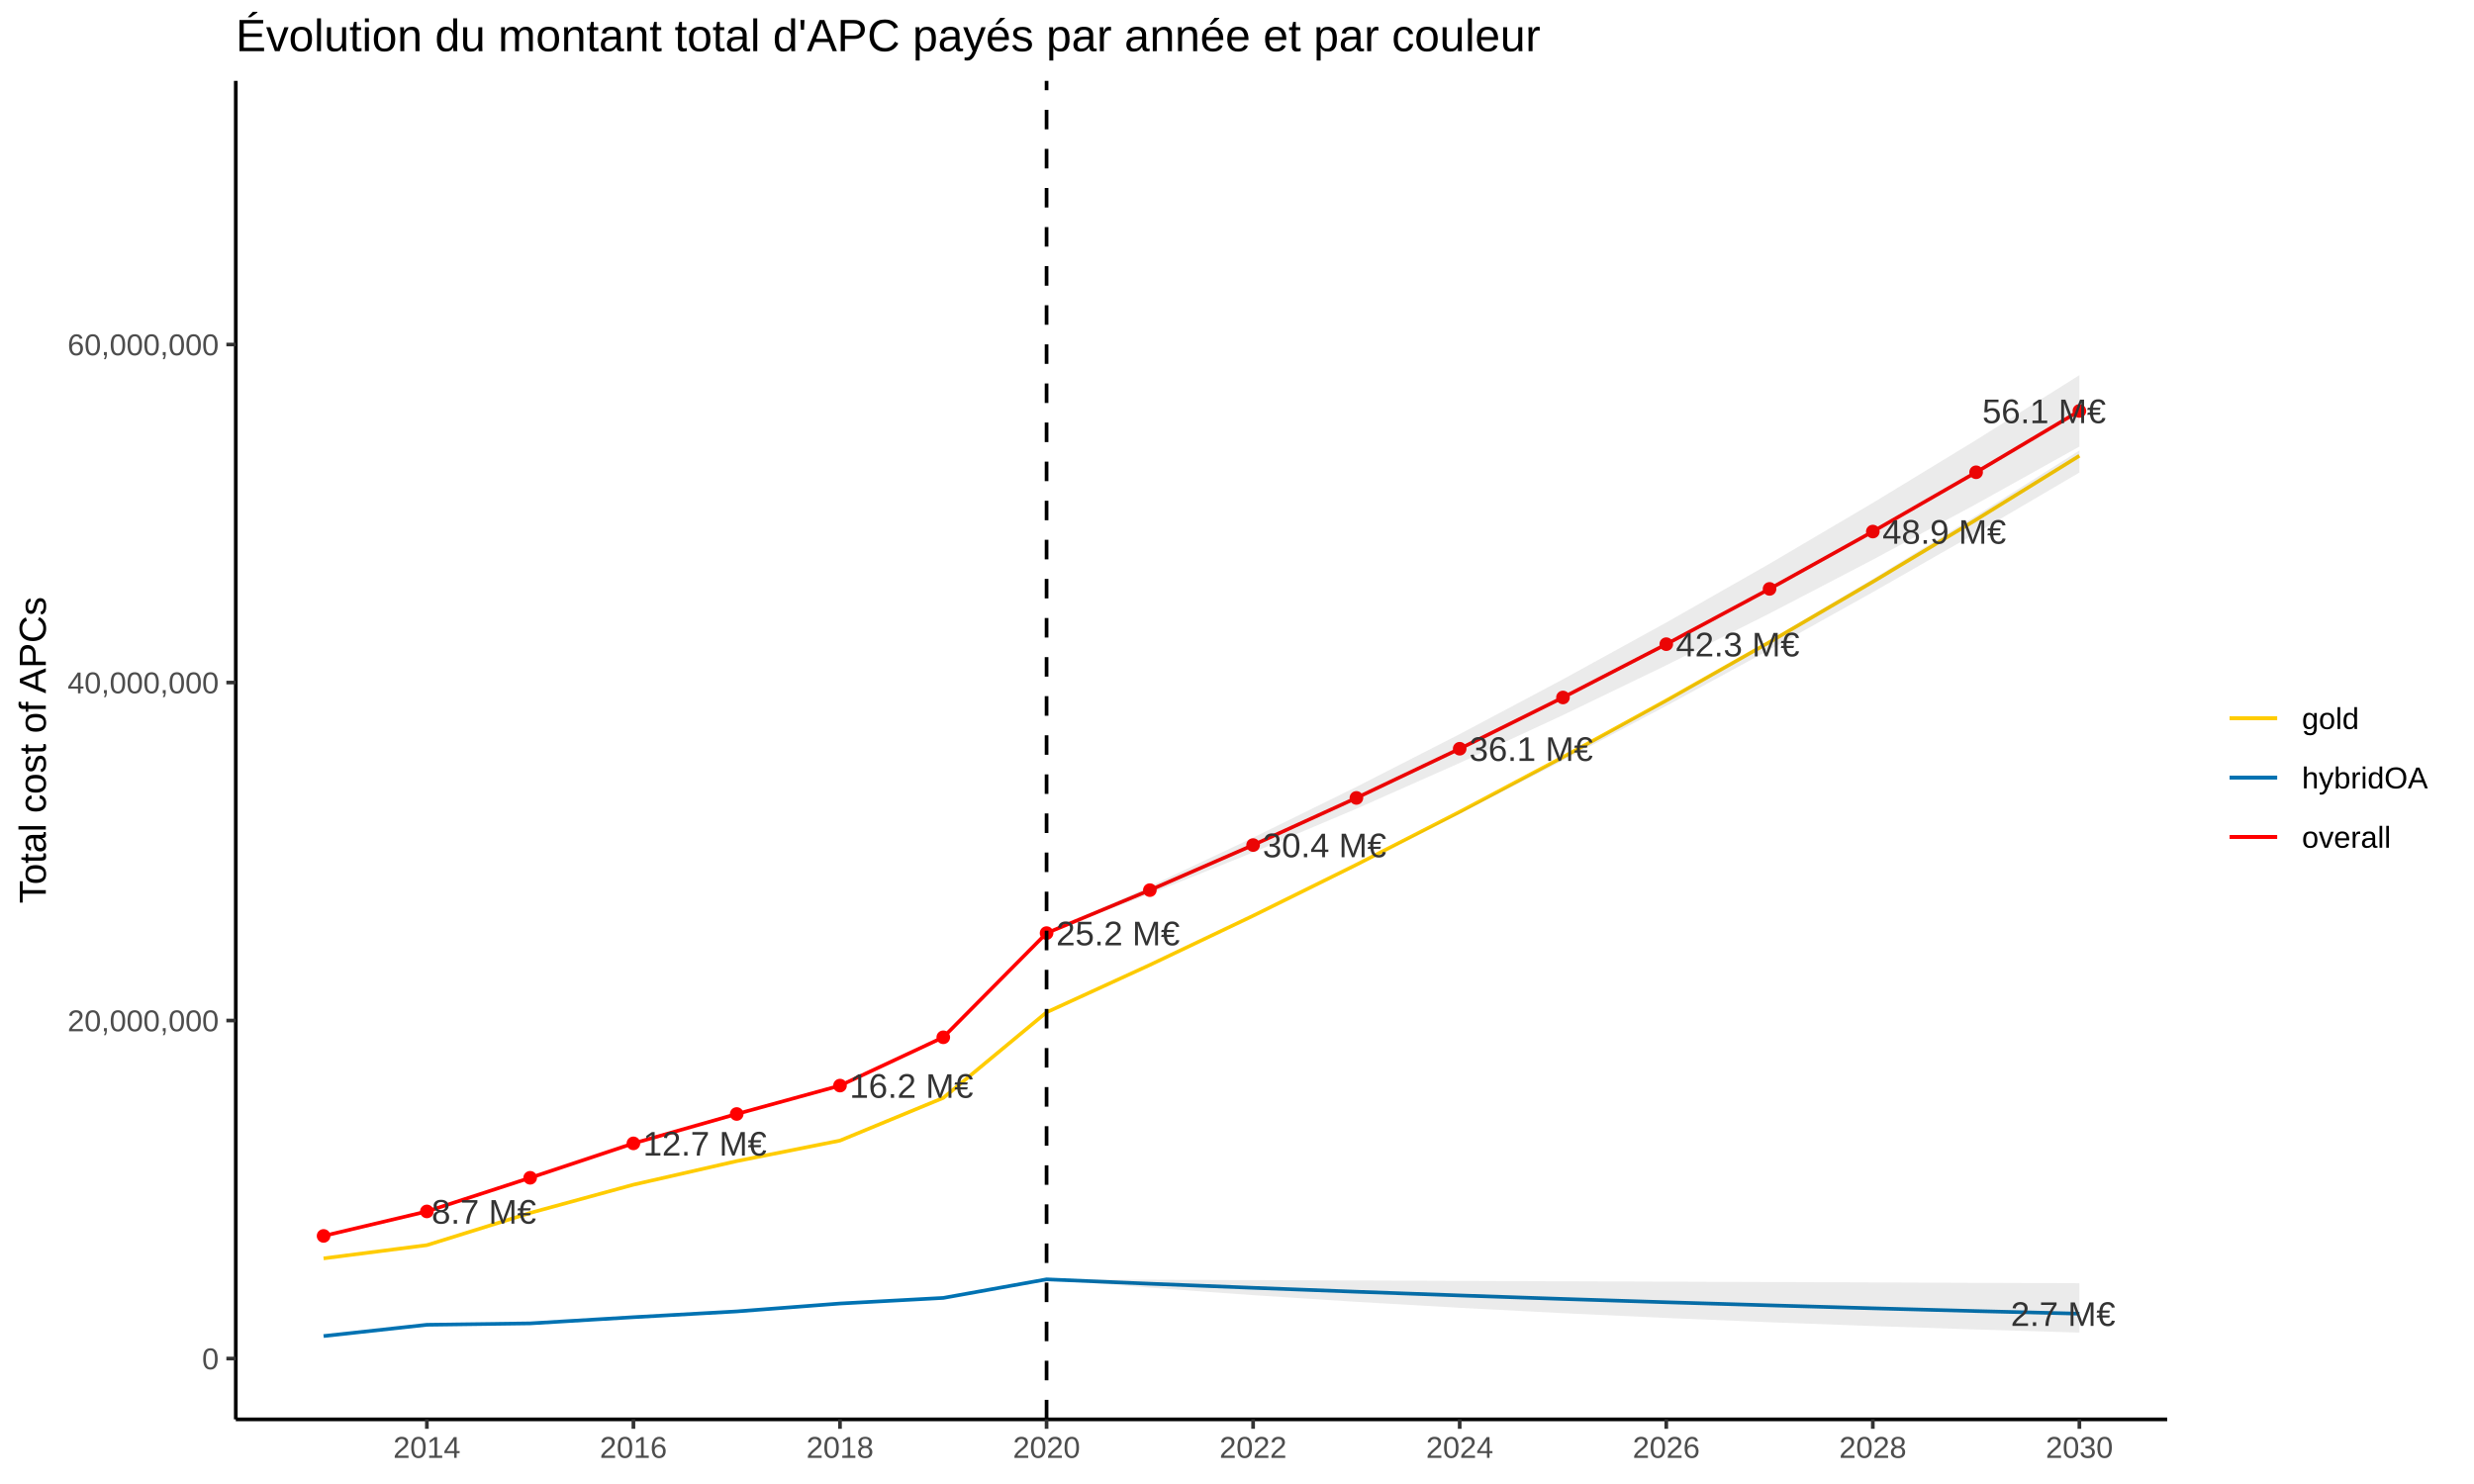
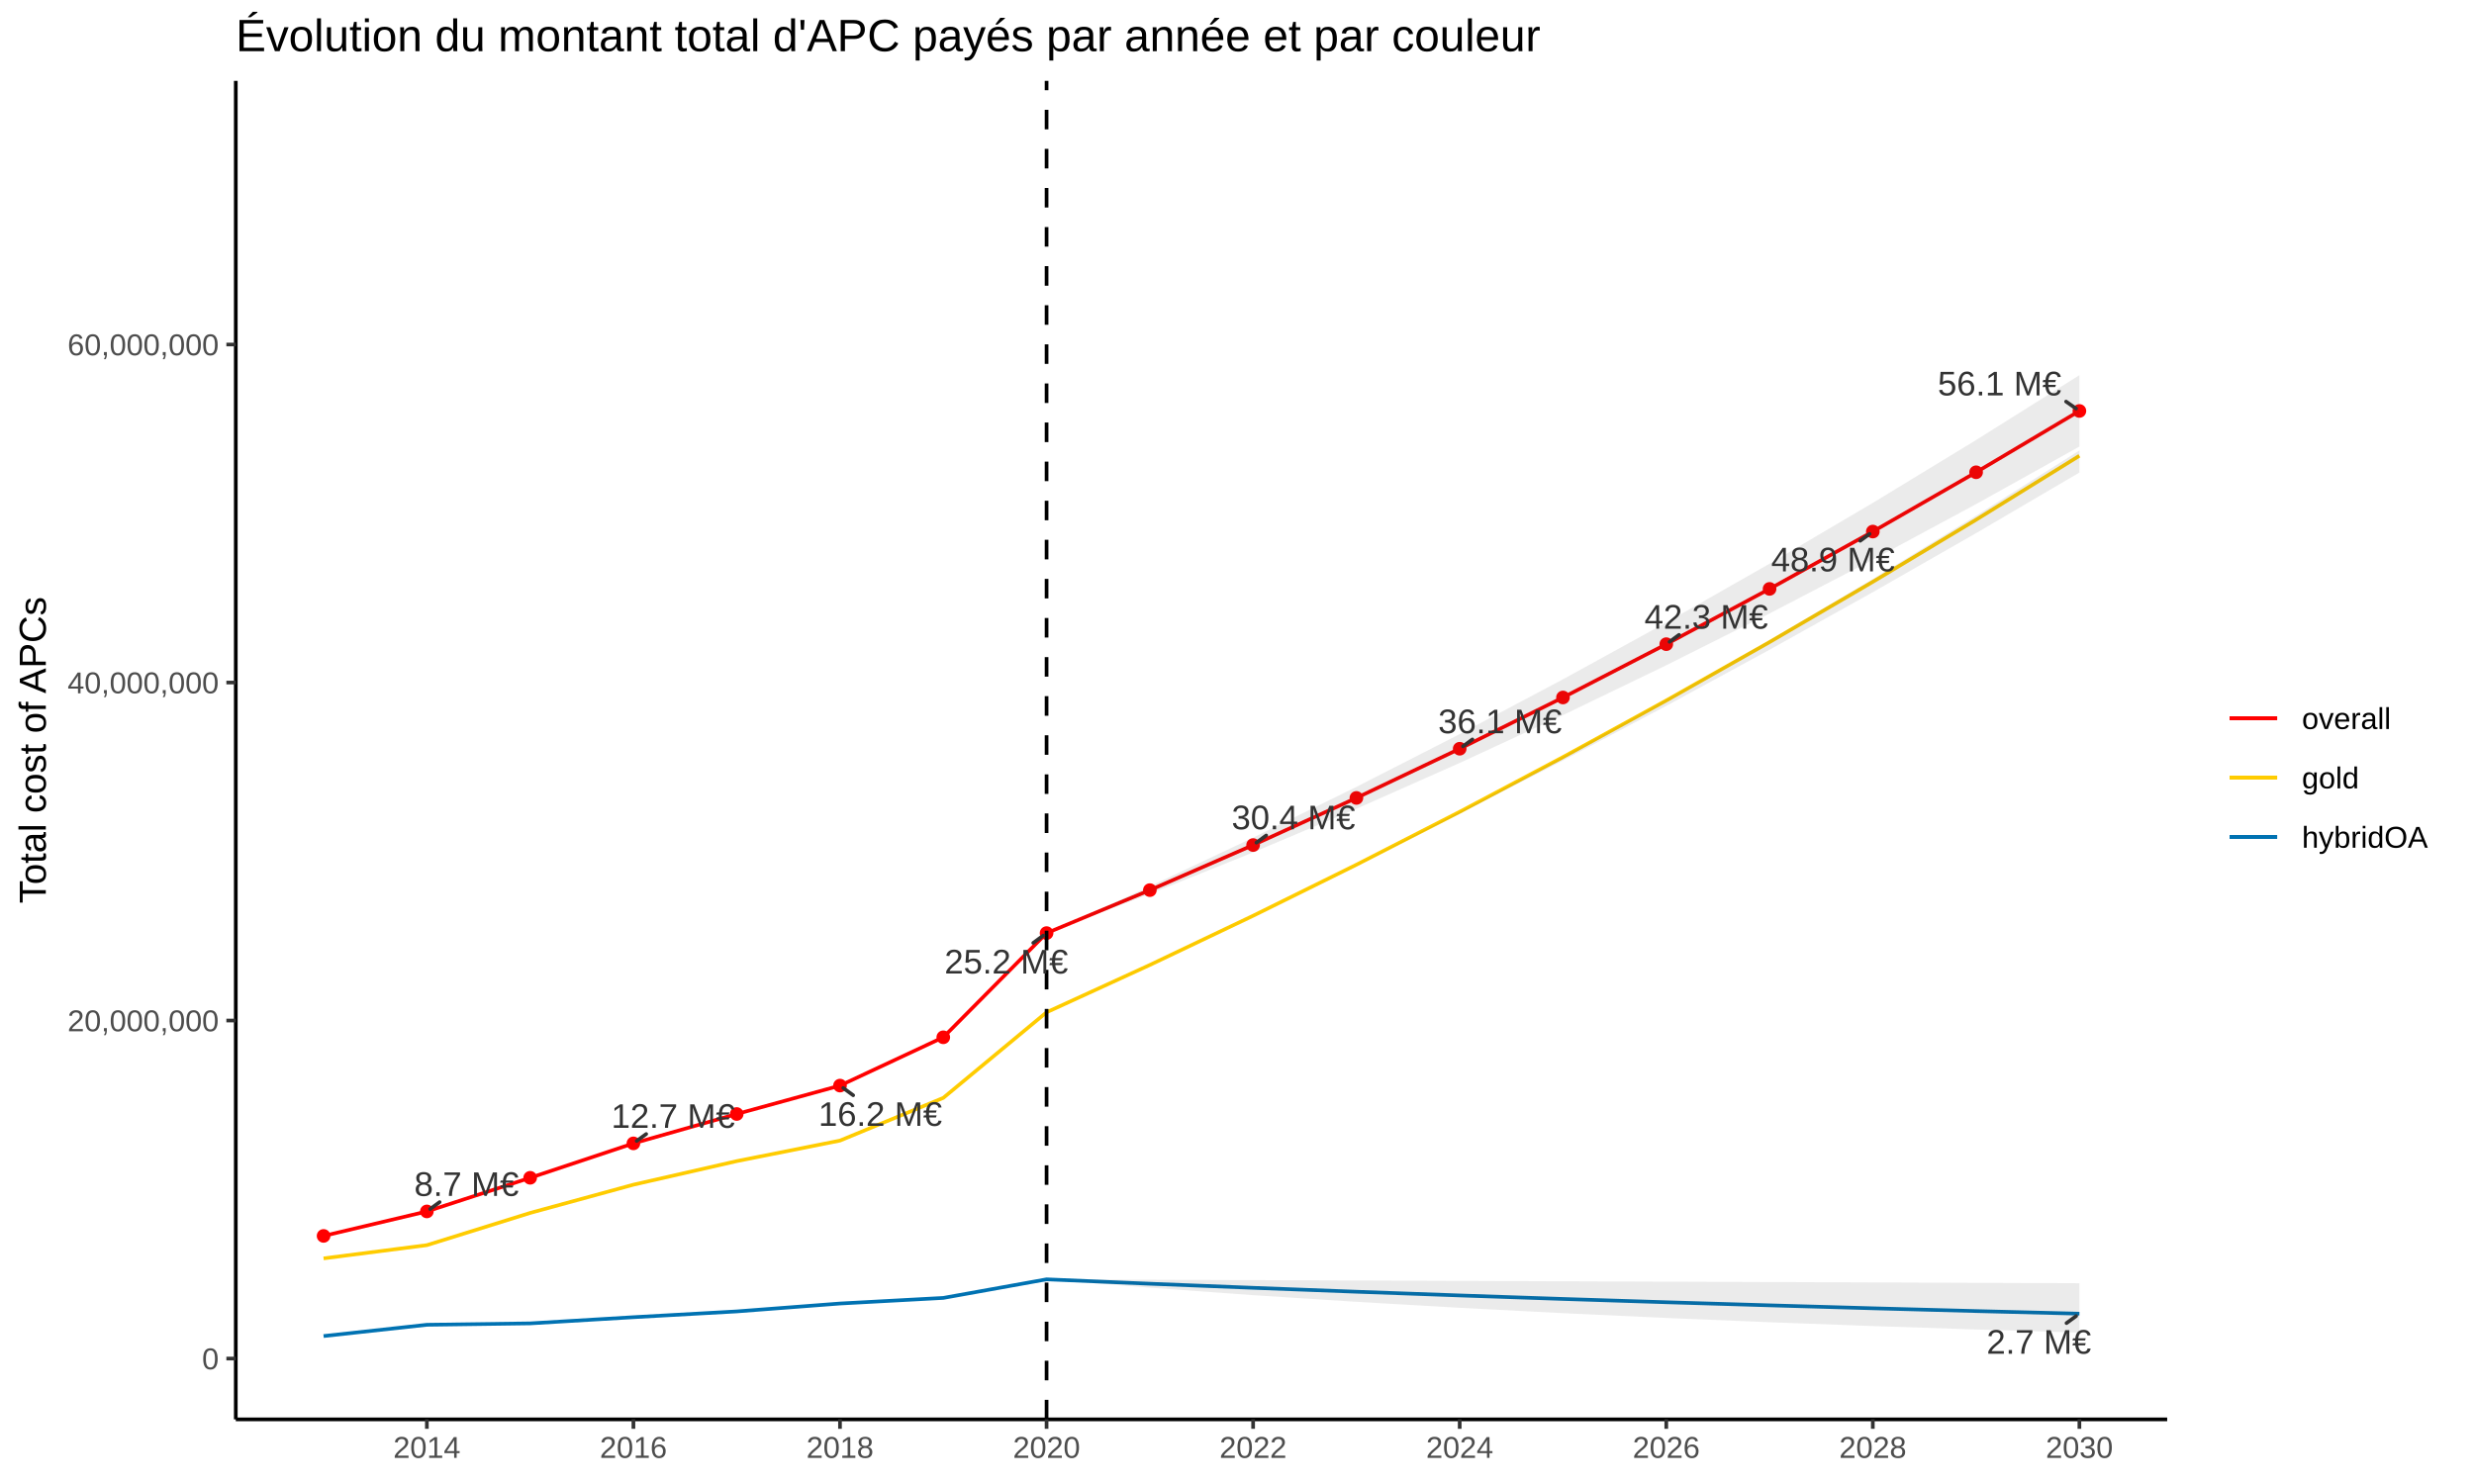
<svg xmlns="http://www.w3.org/2000/svg" class="svglite" width="720.00pt" height="432.00pt" viewBox="0 0 720.00 432.00">
  <defs>
    <style type="text/css">
    .svglite line, .svglite polyline, .svglite polygon, .svglite path, .svglite rect, .svglite circle {
      fill: none;
      stroke: #000000;
      stroke-linecap: round;
      stroke-linejoin: round;
      stroke-miterlimit: 10.00;
    }
    .svglite text {
      white-space: pre;
    }
  </style>
  </defs>
  <rect width="100%" height="100%" style="stroke: none; fill: #FFFFFF;" />
  <defs>
    <clipPath id="cpMC4wMHw3MjAuMDB8MC4wMHw0MzIuMDA=">
      <rect x="0.00" y="0.00" width="720.00" height="432.00" />
    </clipPath>
  </defs>
  <g clip-path="url(#cpMC4wMHw3MjAuMDB8MC4wMHw0MzIuMDA=)">
    <rect x="0" y="0" width="720.00" height="432.00" style="stroke-width: 1.07; stroke: #FFFFFF; fill: #FFFFFF;" />
  </g>
  <defs>
    <clipPath id="cpNjguNjJ8NjMwLjcxfDIzLjU0fDQxMy4xOQ==">
      <rect x="68.62" y="23.54" width="562.09" height="389.64" />
    </clipPath>
  </defs>
  <g clip-path="url(#cpNjguNjJ8NjMwLjcxfDIzLjU0fDQxMy4xOQ==)">
    <rect x="68.62" y="23.54" width="562.09" height="389.64" style="stroke-width: 1.07; stroke: none; fill: #FFFFFF;" />
    <polyline points="94.17,366.32 124.23,362.47 154.29,353.09 184.34,344.87 214.40,338.01 244.46,332.03 274.52,319.60 304.58,294.68 334.64,280.90 364.69,266.58 394.75,251.72 424.81,236.32 454.87,220.39 484.93,203.91 514.99,186.91 545.04,169.37 575.10,151.29 605.16,132.68 " style="stroke-width: 1.07; stroke: #FFCC00; stroke-linecap: butt;" />
    <polyline points="94.17,388.93 124.23,385.65 154.29,385.24 184.34,383.44 214.40,381.76 244.46,379.46 274.52,377.83 304.58,372.42 334.64,373.70 364.69,374.89 394.75,376.03 424.81,377.11 454.87,378.13 484.93,379.09 514.99,379.99 545.04,380.85 575.10,381.66 605.16,382.42 " style="stroke-width: 1.07; stroke: #0072B2; stroke-linecap: butt;" />
    <polyline points="94.17,359.78 124.23,352.65 154.29,342.86 184.34,332.84 214.40,324.29 244.46,316.02 274.52,301.96 304.58,271.63 334.64,259.12 364.69,246.00 394.75,232.28 424.81,217.96 454.87,203.04 484.93,187.52 514.99,171.43 545.04,154.74 575.10,137.48 605.16,119.63 " style="stroke-width: 1.07; stroke: #FF0000; stroke-linecap: butt;" />
    <circle cx="94.17" cy="359.78" r="1.63" style="stroke-width: 0.71; stroke: #FF0000; fill: #FF0000;" />
    <circle cx="124.23" cy="352.65" r="1.63" style="stroke-width: 0.71; stroke: #FF0000; fill: #FF0000;" />
    <circle cx="154.29" cy="342.86" r="1.63" style="stroke-width: 0.71; stroke: #FF0000; fill: #FF0000;" />
    <circle cx="184.34" cy="332.84" r="1.63" style="stroke-width: 0.71; stroke: #FF0000; fill: #FF0000;" />
    <circle cx="214.40" cy="324.29" r="1.63" style="stroke-width: 0.71; stroke: #FF0000; fill: #FF0000;" />
    <circle cx="244.46" cy="316.02" r="1.63" style="stroke-width: 0.71; stroke: #FF0000; fill: #FF0000;" />
    <circle cx="274.52" cy="301.96" r="1.63" style="stroke-width: 0.71; stroke: #FF0000; fill: #FF0000;" />
    <circle cx="304.58" cy="271.63" r="1.63" style="stroke-width: 0.71; stroke: #FF0000; fill: #FF0000;" />
    <circle cx="334.64" cy="259.12" r="1.63" style="stroke-width: 0.71; stroke: #FF0000; fill: #FF0000;" />
    <circle cx="364.69" cy="246.00" r="1.63" style="stroke-width: 0.71; stroke: #FF0000; fill: #FF0000;" />
    <circle cx="394.75" cy="232.28" r="1.63" style="stroke-width: 0.71; stroke: #FF0000; fill: #FF0000;" />
    <circle cx="424.81" cy="217.96" r="1.63" style="stroke-width: 0.71; stroke: #FF0000; fill: #FF0000;" />
    <circle cx="454.87" cy="203.04" r="1.63" style="stroke-width: 0.71; stroke: #FF0000; fill: #FF0000;" />
    <circle cx="484.93" cy="187.52" r="1.63" style="stroke-width: 0.71; stroke: #FF0000; fill: #FF0000;" />
    <circle cx="514.99" cy="171.43" r="1.63" style="stroke-width: 0.71; stroke: #FF0000; fill: #FF0000;" />
    <circle cx="545.04" cy="154.74" r="1.63" style="stroke-width: 0.71; stroke: #FF0000; fill: #FF0000;" />
    <circle cx="575.10" cy="137.48" r="1.63" style="stroke-width: 0.71; stroke: #FF0000; fill: #FF0000;" />
    <circle cx="605.16" cy="119.63" r="1.63" style="stroke-width: 0.71; stroke: #FF0000; fill: #FF0000;" />
    <polygon points="94.17,366.32 124.23,362.47 154.29,353.09 184.34,344.87 214.40,338.01 244.46,332.03 274.52,319.60 304.58,294.68 334.64,280.97 364.69,266.67 394.75,251.78 424.81,236.30 454.87,220.23 484.93,203.59 514.99,186.36 545.04,168.54 575.10,150.13 605.16,131.14 605.16,137.56 575.10,155.20 545.04,172.38 514.99,189.14 484.93,205.47 454.87,221.38 424.81,236.86 394.75,251.93 364.69,266.59 334.64,280.84 304.58,294.68 274.52,319.60 244.46,332.03 214.40,338.01 184.34,344.87 154.29,353.09 124.23,362.47 94.17,366.32 " style="stroke-width: 0.00; stroke: none; stroke-linecap: butt; fill: #333333; fill-opacity: 0.10;" />
    <polyline points="94.17,366.32 124.23,362.47 154.29,353.09 184.34,344.87 214.40,338.01 244.46,332.03 274.52,319.60 304.58,294.68 334.64,280.97 364.69,266.67 394.75,251.78 424.81,236.30 454.87,220.23 484.93,203.59 514.99,186.36 545.04,168.54 575.10,150.13 605.16,131.14 " style="stroke-width: 1.07; stroke: none; stroke-linecap: butt;" />
    <polyline points="605.16,137.56 575.10,155.20 545.04,172.38 514.99,189.14 484.93,205.47 454.87,221.38 424.81,236.86 394.75,251.93 364.69,266.59 334.64,280.84 304.58,294.68 274.52,319.60 244.46,332.03 214.40,338.01 184.34,344.87 154.29,353.09 124.23,362.47 94.17,366.32 " style="stroke-width: 1.07; stroke: none; stroke-linecap: butt;" />
    <polygon points="94.17,388.93 124.23,385.65 154.29,385.24 184.34,383.44 214.40,381.76 244.46,379.46 274.52,377.83 304.58,372.42 334.64,372.54 364.69,372.65 394.75,372.76 424.81,372.87 454.87,372.99 484.93,373.10 514.99,373.21 545.04,373.32 575.10,373.44 605.16,373.55 605.16,387.92 575.10,387.02 545.04,386.02 514.99,384.91 484.93,383.66 454.87,382.27 424.81,380.71 394.75,378.97 364.69,377.03 334.64,374.85 304.58,372.42 274.52,377.83 244.46,379.46 214.40,381.76 184.34,383.44 154.29,385.24 124.23,385.65 94.17,388.93 " style="stroke-width: 0.00; stroke: none; stroke-linecap: butt; fill: #333333; fill-opacity: 0.10;" />
    <polyline points="94.17,388.93 124.23,385.65 154.29,385.24 184.34,383.44 214.40,381.76 244.46,379.46 274.52,377.83 304.58,372.42 334.64,372.54 364.69,372.65 394.75,372.76 424.81,372.87 454.87,372.99 484.93,373.10 514.99,373.21 545.04,373.32 575.10,373.44 605.16,373.55 " style="stroke-width: 1.07; stroke: none; stroke-linecap: butt;" />
    <polyline points="605.16,387.92 575.10,387.02 545.04,386.02 514.99,384.91 484.93,383.66 454.87,382.27 424.81,380.71 394.75,378.97 364.69,377.03 334.64,374.85 304.58,372.42 274.52,377.83 244.46,379.46 214.40,381.76 184.34,383.44 154.29,385.24 124.23,385.65 94.17,388.93 " style="stroke-width: 1.07; stroke: none; stroke-linecap: butt;" />
    <polygon points="94.17,359.78 124.23,352.65 154.29,342.86 184.34,332.84 214.40,324.29 244.46,316.02 274.52,301.96 304.58,271.63 334.64,258.03 364.69,243.84 394.75,229.06 424.81,213.70 454.87,197.74 484.93,181.22 514.99,164.10 545.04,146.39 575.10,128.09 605.16,109.21 605.16,130.00 575.10,146.74 545.04,162.93 514.99,178.58 484.93,193.66 454.87,208.17 424.81,222.10 394.75,235.43 364.69,248.14 334.64,260.21 304.58,271.63 274.52,301.96 244.46,316.02 214.40,324.29 184.34,332.84 154.29,342.86 124.23,352.65 94.17,359.78 " style="stroke-width: 0.00; stroke: none; stroke-linecap: butt; fill: #333333; fill-opacity: 0.10;" />
    <polyline points="94.17,359.78 124.23,352.65 154.29,342.86 184.34,332.84 214.40,324.29 244.46,316.02 274.52,301.96 304.58,271.63 334.64,258.03 364.69,243.84 394.75,229.06 424.81,213.70 454.87,197.74 484.93,181.22 514.99,164.10 545.04,146.39 575.10,128.09 605.16,109.21 " style="stroke-width: 1.07; stroke: none; stroke-linecap: butt;" />
    <polyline points="605.16,130.00 575.10,146.74 545.04,162.93 514.99,178.58 484.93,193.66 454.87,208.17 424.81,222.10 394.75,235.43 364.69,248.14 334.64,260.21 304.58,271.63 274.52,301.96 244.46,316.02 214.40,324.29 184.34,332.84 154.29,342.86 124.23,352.65 94.17,359.78 " style="stroke-width: 1.07; stroke: none; stroke-linecap: butt;" />
    <line x1="304.58" y1="413.19" x2="304.58" y2="23.54" style="stroke-width: 1.07; stroke-dasharray: 5.69,5.69; stroke-linecap: butt;" />
-     <text x="125.60" y="356.21" style="font-size: 9.96px;fill: #333333; font-family: &quot;Arial&quot;;" textLength="39.12px" lengthAdjust="spacingAndGlyphs">   8.7 M€</text>
-     <text x="187.14" y="336.40" style="font-size: 9.96px;fill: #333333; font-family: &quot;Arial&quot;;" textLength="44.81px" lengthAdjust="spacingAndGlyphs">   12.7 M€</text>
-     <text x="247.26" y="319.58" style="font-size: 9.96px;fill: #333333; font-family: &quot;Arial&quot;;" textLength="44.81px" lengthAdjust="spacingAndGlyphs">   16.2 M€</text>
-     <text x="307.38" y="275.19" style="font-size: 9.96px;fill: #333333; font-family: &quot;Arial&quot;;" textLength="44.81px" lengthAdjust="spacingAndGlyphs">   25.2 M€</text>
-     <text x="367.49" y="249.55" style="font-size: 9.96px;fill: #333333; font-family: &quot;Arial&quot;;" textLength="44.81px" lengthAdjust="spacingAndGlyphs">   30.4 M€</text>
-     <text x="427.61" y="221.51" style="font-size: 9.96px;fill: #333333; font-family: &quot;Arial&quot;;" textLength="44.81px" lengthAdjust="spacingAndGlyphs">   36.1 M€</text>
-     <text x="487.73" y="191.08" style="font-size: 9.96px;fill: #333333; font-family: &quot;Arial&quot;;" textLength="44.81px" lengthAdjust="spacingAndGlyphs">   42.3 M€</text>
-     <text x="547.84" y="158.29" style="font-size: 9.96px;fill: #333333; font-family: &quot;Arial&quot;;" textLength="44.81px" lengthAdjust="spacingAndGlyphs">   48.9 M€</text>
-     <text x="576.90" y="123.18" style="font-size: 9.96px;fill: #333333; font-family: &quot;Arial&quot;;" textLength="44.81px" lengthAdjust="spacingAndGlyphs">   56.1 M€</text>
-     <text x="585.18" y="385.98" style="font-size: 9.96px;fill: #333333; font-family: &quot;Arial&quot;;" textLength="36.53px" lengthAdjust="spacingAndGlyphs">  2.7 M€</text>
+     <line x1="127.94" y1="349.94" x2="125.18" y2="351.96" style="stroke-width: 1.07; stroke: #333333;" />
+     <line x1="188.06" y1="330.12" x2="185.29" y2="332.14" style="stroke-width: 1.07; stroke: #333333;" />
+     <line x1="248.30" y1="318.84" x2="245.41" y2="316.72" style="stroke-width: 1.07; stroke: #333333;" />
+     <line x1="300.70" y1="274.48" x2="303.63" y2="272.33" style="stroke-width: 1.07; stroke: #333333;" />
+     <line x1="368.50" y1="243.21" x2="365.64" y2="245.30" style="stroke-width: 1.07; stroke: #333333;" />
+     <line x1="428.51" y1="215.25" x2="425.76" y2="217.26" style="stroke-width: 1.07; stroke: #333333;" />
+     <line x1="488.64" y1="184.81" x2="485.88" y2="186.83" style="stroke-width: 1.07; stroke: #333333;" />
+     <line x1="541.37" y1="157.42" x2="544.09" y2="155.43" style="stroke-width: 1.07; stroke: #333333;" />
+     <line x1="601.28" y1="116.90" x2="604.19" y2="118.94" style="stroke-width: 1.07; stroke: #333333;" />
+     <text x="135.77" y="348.14" text-anchor="middle" style="font-size: 9.96px;fill: #333333; font-family: &quot;Arial&quot;;" textLength="39.12px" lengthAdjust="spacingAndGlyphs">   8.7 M€</text>
+     <text x="195.88" y="328.32" text-anchor="middle" style="font-size: 9.96px;fill: #333333; font-family: &quot;Arial&quot;;" textLength="44.81px" lengthAdjust="spacingAndGlyphs">   12.7 M€</text>
+     <text x="256.18" y="327.75" text-anchor="middle" style="font-size: 9.96px;fill: #333333; font-family: &quot;Arial&quot;;" textLength="44.81px" lengthAdjust="spacingAndGlyphs">   16.2 M€</text>
+     <text x="292.86" y="283.39" text-anchor="middle" style="font-size: 9.96px;fill: #333333; font-family: &quot;Arial&quot;;" textLength="44.81px" lengthAdjust="spacingAndGlyphs">   25.2 M€</text>
+     <text x="376.43" y="241.41" text-anchor="middle" style="font-size: 9.96px;fill: #333333; font-family: &quot;Arial&quot;;" textLength="44.81px" lengthAdjust="spacingAndGlyphs">   30.4 M€</text>
+     <text x="436.54" y="213.45" text-anchor="middle" style="font-size: 9.96px;fill: #333333; font-family: &quot;Arial&quot;;" textLength="44.81px" lengthAdjust="spacingAndGlyphs">   36.1 M€</text>
+     <text x="496.56" y="183.01" text-anchor="middle" style="font-size: 9.96px;fill: #333333; font-family: &quot;Arial&quot;;" textLength="44.81px" lengthAdjust="spacingAndGlyphs">   42.3 M€</text>
+     <text x="533.44" y="166.33" text-anchor="middle" style="font-size: 9.96px;fill: #333333; font-family: &quot;Arial&quot;;" textLength="44.81px" lengthAdjust="spacingAndGlyphs">   48.9 M€</text>
+     <text x="581.92" y="115.10" text-anchor="middle" style="font-size: 9.96px;fill: #333333; font-family: &quot;Arial&quot;;" textLength="44.81px" lengthAdjust="spacingAndGlyphs">   56.1 M€</text>
+     <line x1="601.41" y1="385.16" x2="604.21" y2="383.11" style="stroke-width: 1.07; stroke: #333333;" />
+     <text x="593.37" y="394.07" text-anchor="middle" style="font-size: 9.96px;fill: #333333; font-family: &quot;Arial&quot;;" textLength="36.53px" lengthAdjust="spacingAndGlyphs">  2.7 M€</text>
  </g>
  <g clip-path="url(#cpMC4wMHw3MjAuMDB8MC4wMHw0MzIuMDA=)">
    <polyline points="68.62,413.19 68.62,23.54 " style="stroke-width: 1.07; stroke-linecap: butt;" />
    <text x="63.69" y="398.62" text-anchor="end" style="font-size: 8.80px;fill: #4D4D4D; font-family: &quot;Arial&quot;;" textLength="5.03px" lengthAdjust="spacingAndGlyphs">0</text>
    <text x="63.69" y="300.22" text-anchor="end" style="font-size: 8.80px;fill: #4D4D4D; font-family: &quot;Arial&quot;;" textLength="44.97px" lengthAdjust="spacingAndGlyphs">20,000,000</text>
    <text x="63.69" y="201.83" text-anchor="end" style="font-size: 8.80px;fill: #4D4D4D; font-family: &quot;Arial&quot;;" textLength="44.97px" lengthAdjust="spacingAndGlyphs">40,000,000</text>
    <text x="63.69" y="103.43" text-anchor="end" style="font-size: 8.80px;fill: #4D4D4D; font-family: &quot;Arial&quot;;" textLength="44.97px" lengthAdjust="spacingAndGlyphs">60,000,000</text>
    <polyline points="65.88,395.48 68.62,395.48 " style="stroke-width: 1.07; stroke: #333333; stroke-linecap: butt;" />
    <polyline points="65.88,297.08 68.62,297.08 " style="stroke-width: 1.07; stroke: #333333; stroke-linecap: butt;" />
    <polyline points="65.88,198.69 68.62,198.69 " style="stroke-width: 1.07; stroke: #333333; stroke-linecap: butt;" />
    <polyline points="65.88,100.29 68.62,100.29 " style="stroke-width: 1.07; stroke: #333333; stroke-linecap: butt;" />
    <polyline points="68.62,413.19 630.71,413.19 " style="stroke-width: 1.07; stroke-linecap: butt;" />
    <polyline points="124.23,415.93 124.23,413.19 " style="stroke-width: 1.07; stroke: #333333; stroke-linecap: butt;" />
    <polyline points="184.34,415.93 184.34,413.19 " style="stroke-width: 1.07; stroke: #333333; stroke-linecap: butt;" />
    <polyline points="244.46,415.93 244.46,413.19 " style="stroke-width: 1.07; stroke: #333333; stroke-linecap: butt;" />
    <polyline points="304.58,415.93 304.58,413.19 " style="stroke-width: 1.07; stroke: #333333; stroke-linecap: butt;" />
    <polyline points="364.69,415.93 364.69,413.19 " style="stroke-width: 1.07; stroke: #333333; stroke-linecap: butt;" />
    <polyline points="424.81,415.93 424.81,413.19 " style="stroke-width: 1.07; stroke: #333333; stroke-linecap: butt;" />
    <polyline points="484.93,415.93 484.93,413.19 " style="stroke-width: 1.07; stroke: #333333; stroke-linecap: butt;" />
    <polyline points="545.04,415.93 545.04,413.19 " style="stroke-width: 1.07; stroke: #333333; stroke-linecap: butt;" />
    <polyline points="605.16,415.93 605.16,413.19 " style="stroke-width: 1.07; stroke: #333333; stroke-linecap: butt;" />
    <text x="124.23" y="424.40" text-anchor="middle" style="font-size: 8.80px;fill: #4D4D4D; font-family: &quot;Arial&quot;;" textLength="20.13px" lengthAdjust="spacingAndGlyphs">2014</text>
    <text x="184.34" y="424.40" text-anchor="middle" style="font-size: 8.80px;fill: #4D4D4D; font-family: &quot;Arial&quot;;" textLength="20.13px" lengthAdjust="spacingAndGlyphs">2016</text>
    <text x="244.46" y="424.40" text-anchor="middle" style="font-size: 8.80px;fill: #4D4D4D; font-family: &quot;Arial&quot;;" textLength="20.13px" lengthAdjust="spacingAndGlyphs">2018</text>
    <text x="304.58" y="424.40" text-anchor="middle" style="font-size: 8.80px;fill: #4D4D4D; font-family: &quot;Arial&quot;;" textLength="20.13px" lengthAdjust="spacingAndGlyphs">2020</text>
    <text x="364.69" y="424.40" text-anchor="middle" style="font-size: 8.80px;fill: #4D4D4D; font-family: &quot;Arial&quot;;" textLength="20.13px" lengthAdjust="spacingAndGlyphs">2022</text>
    <text x="424.81" y="424.40" text-anchor="middle" style="font-size: 8.80px;fill: #4D4D4D; font-family: &quot;Arial&quot;;" textLength="20.13px" lengthAdjust="spacingAndGlyphs">2024</text>
    <text x="484.93" y="424.40" text-anchor="middle" style="font-size: 8.80px;fill: #4D4D4D; font-family: &quot;Arial&quot;;" textLength="20.13px" lengthAdjust="spacingAndGlyphs">2026</text>
    <text x="545.04" y="424.40" text-anchor="middle" style="font-size: 8.80px;fill: #4D4D4D; font-family: &quot;Arial&quot;;" textLength="20.13px" lengthAdjust="spacingAndGlyphs">2028</text>
    <text x="605.16" y="424.40" text-anchor="middle" style="font-size: 8.80px;fill: #4D4D4D; font-family: &quot;Arial&quot;;" textLength="20.13px" lengthAdjust="spacingAndGlyphs">2030</text>
    <text transform="translate(13.33,218.37) rotate(-90)" text-anchor="middle" style="font-size: 11.00px; font-family: &quot;Arial&quot;;" textLength="91.84px" lengthAdjust="spacingAndGlyphs">Total cost of APCs</text>
    <rect x="641.67" y="178.98" width="72.85" height="78.78" style="stroke-width: 1.07; stroke: none; fill: #FFFFFF;" />
-     <line x1="648.88" y1="209.07" x2="662.70" y2="209.07" style="stroke-width: 1.07; stroke: #FFCC00; stroke-linecap: butt;" />
-     <line x1="648.88" y1="209.07" x2="662.70" y2="209.07" style="stroke-width: 1.07; stroke: #FFCC00; stroke-linecap: butt;" />
-     <line x1="648.88" y1="209.07" x2="662.70" y2="209.07" style="stroke-width: 1.07; stroke: #FFCC00; stroke-linecap: butt;" />
-     <line x1="648.88" y1="226.35" x2="662.70" y2="226.35" style="stroke-width: 1.07; stroke: #0072B2; stroke-linecap: butt;" />
-     <line x1="648.88" y1="226.35" x2="662.70" y2="226.35" style="stroke-width: 1.07; stroke: #0072B2; stroke-linecap: butt;" />
-     <line x1="648.88" y1="226.35" x2="662.70" y2="226.35" style="stroke-width: 1.07; stroke: #0072B2; stroke-linecap: butt;" />
-     <line x1="648.88" y1="243.63" x2="662.70" y2="243.63" style="stroke-width: 1.07; stroke: #FF0000; stroke-linecap: butt;" />
-     <line x1="648.88" y1="243.63" x2="662.70" y2="243.63" style="stroke-width: 1.07; stroke: #FF0000; stroke-linecap: butt;" />
-     <line x1="648.88" y1="243.63" x2="662.70" y2="243.63" style="stroke-width: 1.07; stroke: #FF0000; stroke-linecap: butt;" />
-     <text x="669.91" y="212.22" style="font-size: 8.80px; font-family: &quot;Arial&quot;;" textLength="18.40px" lengthAdjust="spacingAndGlyphs">gold</text>
-     <text x="669.91" y="229.50" style="font-size: 8.80px; font-family: &quot;Arial&quot;;" textLength="39.13px" lengthAdjust="spacingAndGlyphs">hybridOA</text>
-     <text x="669.91" y="246.78" style="font-size: 8.80px; font-family: &quot;Arial&quot;;" textLength="27.86px" lengthAdjust="spacingAndGlyphs">overall</text>
+     <line x1="648.88" y1="209.07" x2="662.70" y2="209.07" style="stroke-width: 1.07; stroke: #FF0000; stroke-linecap: butt;" />
+     <line x1="648.88" y1="209.07" x2="662.70" y2="209.07" style="stroke-width: 1.07; stroke: #FF0000; stroke-linecap: butt;" />
+     <line x1="648.88" y1="209.07" x2="662.70" y2="209.07" style="stroke-width: 1.07; stroke: #FF0000; stroke-linecap: butt;" />
+     <line x1="648.88" y1="226.35" x2="662.70" y2="226.35" style="stroke-width: 1.07; stroke: #FFCC00; stroke-linecap: butt;" />
+     <line x1="648.88" y1="226.35" x2="662.70" y2="226.35" style="stroke-width: 1.07; stroke: #FFCC00; stroke-linecap: butt;" />
+     <line x1="648.88" y1="226.35" x2="662.70" y2="226.35" style="stroke-width: 1.07; stroke: #FFCC00; stroke-linecap: butt;" />
+     <line x1="648.88" y1="243.63" x2="662.70" y2="243.63" style="stroke-width: 1.07; stroke: #0072B2; stroke-linecap: butt;" />
+     <line x1="648.88" y1="243.63" x2="662.70" y2="243.63" style="stroke-width: 1.07; stroke: #0072B2; stroke-linecap: butt;" />
+     <line x1="648.88" y1="243.63" x2="662.70" y2="243.63" style="stroke-width: 1.07; stroke: #0072B2; stroke-linecap: butt;" />
+     <text x="669.91" y="212.22" style="font-size: 8.80px; font-family: &quot;Arial&quot;;" textLength="27.86px" lengthAdjust="spacingAndGlyphs">overall</text>
+     <text x="669.91" y="229.50" style="font-size: 8.80px; font-family: &quot;Arial&quot;;" textLength="18.40px" lengthAdjust="spacingAndGlyphs">gold</text>
+     <text x="669.91" y="246.78" style="font-size: 8.80px; font-family: &quot;Arial&quot;;" textLength="39.13px" lengthAdjust="spacingAndGlyphs">hybridOA</text>
    <text x="68.62" y="14.90" style="font-size: 13.20px; font-family: &quot;Arial&quot;;" textLength="401.59px" lengthAdjust="spacingAndGlyphs">Évolution du montant total d'APC payés par année et par couleur</text>
  </g>
</svg>
